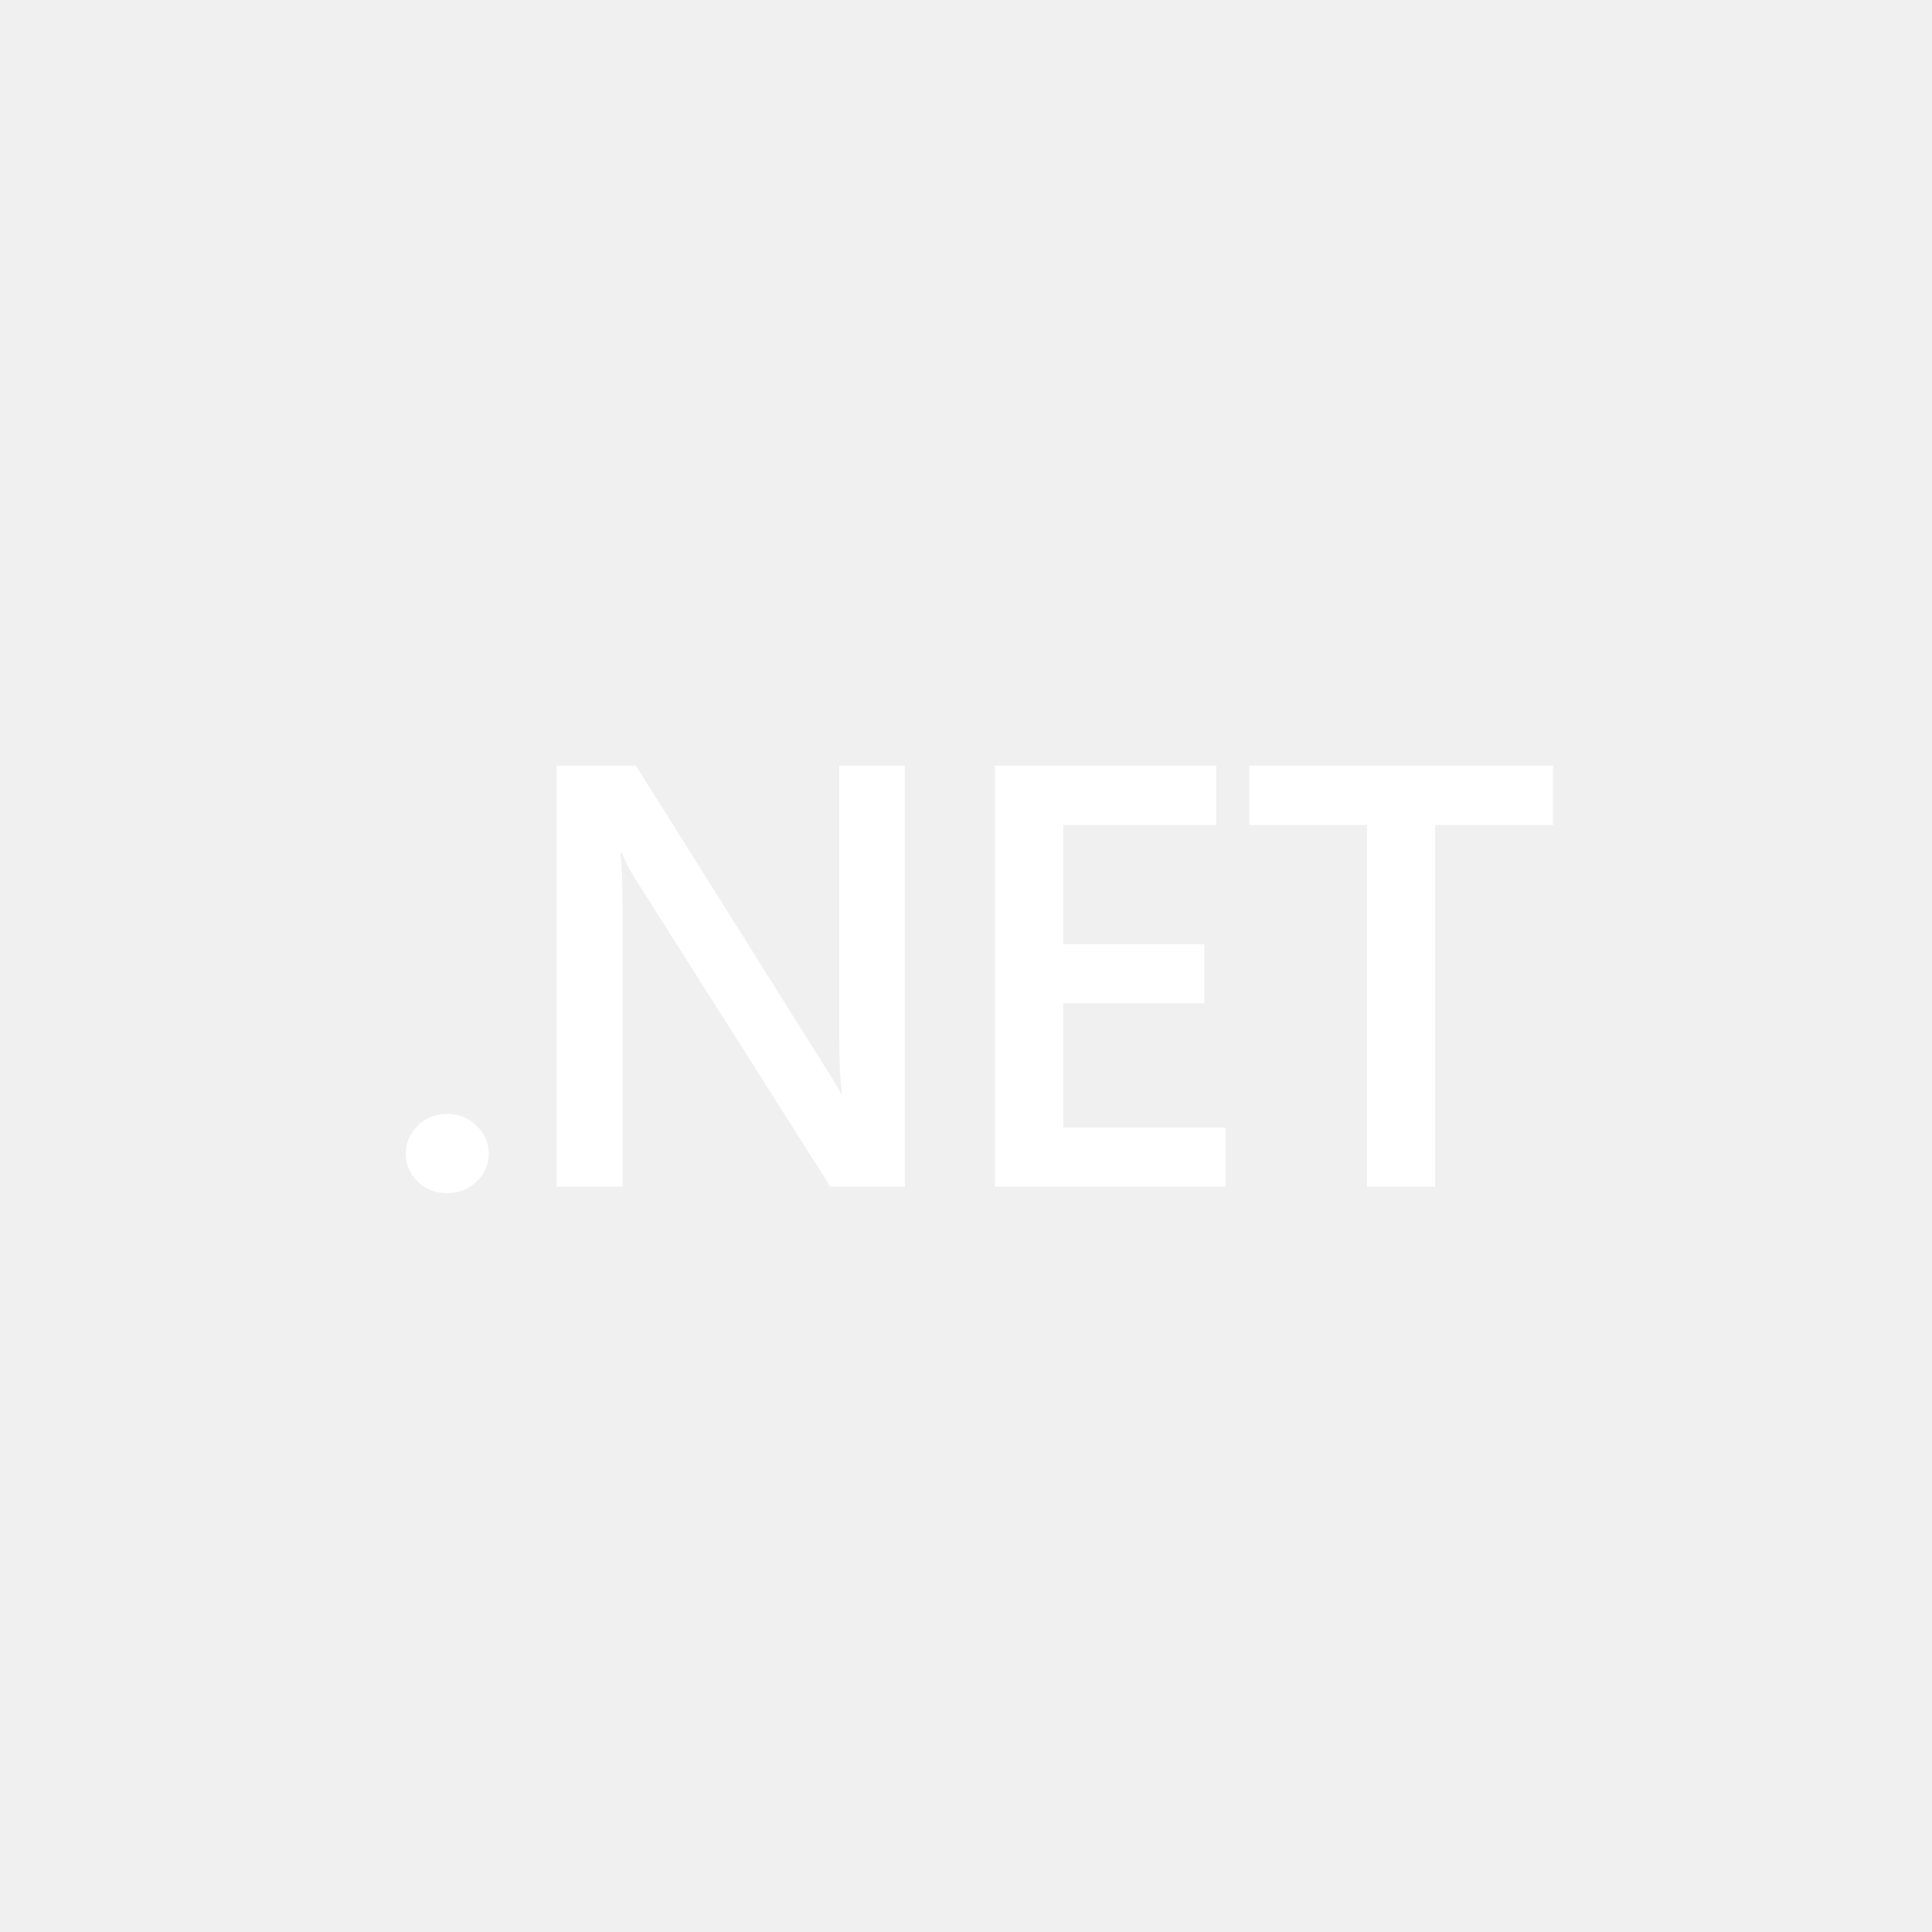
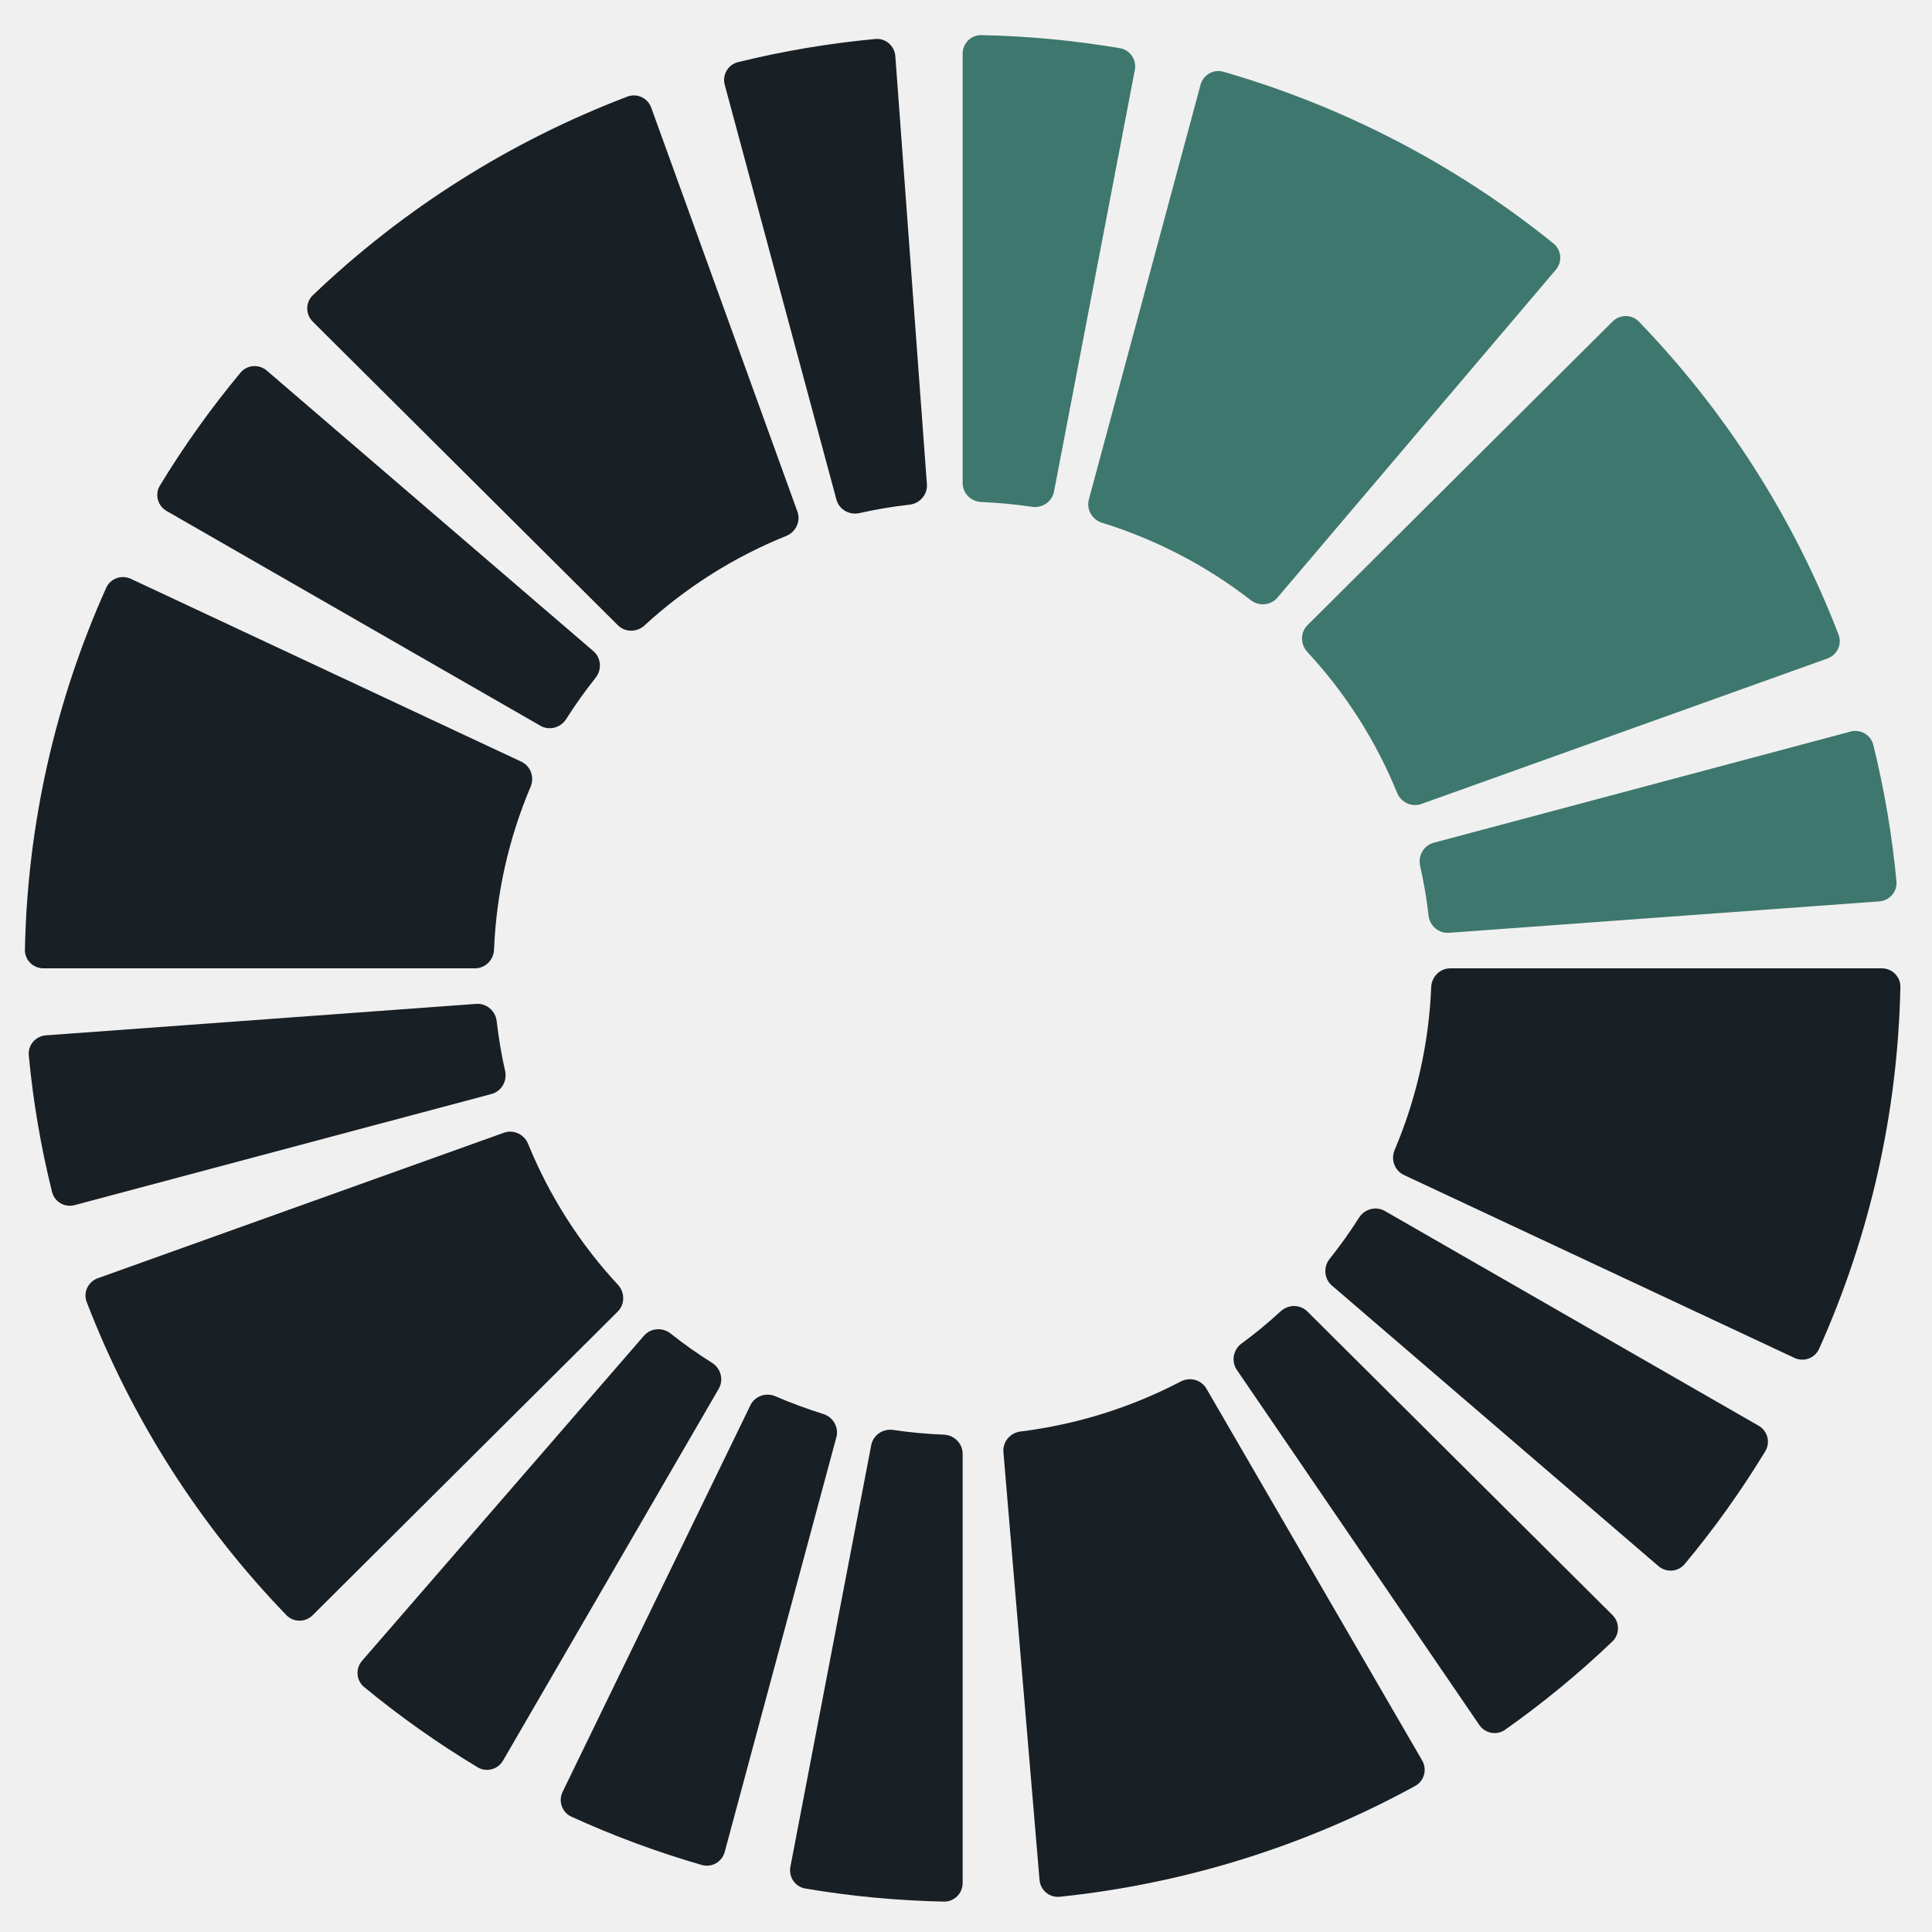
- <svg xmlns="http://www.w3.org/2000/svg" width="456" height="456" viewBox="0 0 456 456" version="1.1" xml:space="preserve" style="fill-rule:evenodd;clip-rule:evenodd;stroke-linejoin:round;stroke-miterlimit:2;">
-   <path d="m 105.5,281.609 c -2.703,0 -5.001,-0.9 -6.893,-2.702 -1.892,-1.848 -2.838,-4.042 -2.838,-6.582 0,-2.587 0.946,-4.804 2.838,-6.652 1.892,-1.848 4.19,-2.772 6.893,-2.772 2.748,0 5.068,0.924 6.96,2.772 1.937,1.848 2.906,4.064 2.906,6.652 0,2.54 -0.968,4.734 -2.906,6.582 -1.892,1.802 -4.212,2.702 -6.96,2.702 z" style="fill:#ffffff;fill-rule:nonzero;stroke-width:0.838" />
-   <path d="M 213.561,280.084 H 195.99 L 149.7,207.054 c -1.171,-1.848 -2.14,-3.765 -2.906,-5.751 h -0.406 c 0.361,2.125 0.541,6.675 0.541,13.65 v 65.132 h -15.543 v -99.36 h 18.719 l 44.737,71.298 c 1.892,2.957 3.109,4.989 3.649,6.098 h 0.27 c -0.45,-2.632 -0.676,-7.09 -0.676,-13.373 v -64.023 h 15.476 z" style="fill:#ffffff;fill-rule:nonzero;stroke-width:0.838" />
-   <path d="m 289.251,280.084 h -54.401 v -99.36 h 52.238 v 13.997 h -36.154 v 28.131 h 33.316 v 13.927 h -33.316 v 29.378 h 38.316 z" style="fill:#ffffff;fill-rule:nonzero;stroke-width:0.838" />
-   <path d="M 366.565,194.721 H 338.722 v 85.363 h -16.084 v -85.363 h -27.775 v -13.997 h 71.701 z" style="fill:#ffffff;fill-rule:nonzero;stroke-width:0.838" />
+ <svg xmlns="http://www.w3.org/2000/svg" width="38" height="38" viewBox="0 0 38 38" fill="none">
+   <path d="M18.934 1.056C18.934 0.852 19.098 0.687 19.302 0.691C20.215 0.709 21.126 0.795 22.027 0.948C22.228 0.981 22.359 1.175 22.321 1.375L20.731 9.669C20.693 9.868 20.5 9.998 20.3 9.968C19.969 9.919 19.636 9.888 19.302 9.874C19.098 9.866 18.934 9.702 18.934 9.499V1.056Z" fill="#3E776D" />
+   <path d="M23.613 1.668C23.666 1.472 23.867 1.355 24.062 1.411C26.432 2.094 28.64 3.242 30.555 4.789C30.714 4.917 30.733 5.15 30.601 5.306L25.124 11.756C24.993 11.91 24.762 11.929 24.602 11.805C23.727 11.126 22.735 10.61 21.675 10.282C21.481 10.222 21.364 10.02 21.417 9.823L23.613 1.668Z" fill="#3E776D" />
+   <path d="M31.718 6.323C31.862 6.18 32.094 6.18 32.235 6.326C33.944 8.096 35.279 10.189 36.162 12.482C36.235 12.672 36.135 12.883 35.943 12.952L27.957 15.813C27.767 15.882 27.557 15.782 27.48 15.595C27.063 14.572 26.465 13.633 25.713 12.822C25.574 12.672 25.573 12.438 25.718 12.295L31.718 6.323Z" fill="#3E776D" />
+   <path d="M37.013 19.046C37.217 19.046 37.382 19.211 37.378 19.414C37.328 21.869 36.785 24.288 35.779 26.53C35.696 26.715 35.477 26.794 35.294 26.708L27.614 23.111C27.43 23.025 27.351 22.805 27.431 22.618C27.862 21.602 28.106 20.516 28.15 19.414C28.158 19.211 28.322 19.046 28.526 19.046H37.013Z" fill="#181F25" />
+   <path d="M27.972 34.626C28.074 34.802 28.014 35.029 27.835 35.127C25.674 36.311 23.297 37.052 20.843 37.307C20.641 37.328 20.463 37.177 20.446 36.974L19.736 28.561C19.719 28.358 19.87 28.181 20.072 28.156C21.173 28.019 22.241 27.686 23.224 27.172C23.404 27.078 23.628 27.138 23.729 27.313L27.972 34.626Z" fill="#181F25" />
+   <path d="M6.149 31.77C6.005 31.913 5.773 31.913 5.632 31.767C3.923 29.997 2.588 27.904 1.706 25.611C1.632 25.421 1.732 25.209 1.924 25.141L9.91 22.28C10.101 22.211 10.31 22.31 10.387 22.498C10.804 23.521 11.402 24.46 12.155 25.271C12.293 25.421 12.294 25.654 12.149 25.798L6.149 31.77Z" fill="#181F25" />
+   <path d="M6.151 6.326C6.007 6.182 6.006 5.947 6.154 5.806C7.933 4.106 10.037 2.777 12.34 1.9C12.53 1.828 12.74 1.927 12.809 2.118L15.684 10.062C15.753 10.254 15.653 10.465 15.464 10.541C14.436 10.956 13.491 11.553 12.676 12.302C12.527 12.44 12.295 12.44 12.152 12.297L6.151 6.326Z" fill="#181F25" />
+   <path d="M14.255 1.669C14.202 1.473 14.319 1.27 14.516 1.222C15.404 1.004 16.306 0.852 17.216 0.767C17.418 0.748 17.595 0.901 17.61 1.104L18.231 9.524C18.246 9.727 18.093 9.903 17.891 9.926C17.559 9.963 17.229 10.019 16.903 10.092C16.705 10.137 16.503 10.021 16.451 9.825L14.255 1.669Z" fill="#181F25" />
+   <path d="M0.854 19.046C0.651 19.046 0.485 18.881 0.49 18.678C0.539 16.224 1.083 13.804 2.088 11.563C2.171 11.378 2.39 11.299 2.574 11.385L10.253 14.981C10.438 15.068 10.516 15.287 10.436 15.475C10.005 16.491 9.762 17.576 9.717 18.678C9.709 18.881 9.545 19.046 9.342 19.046L0.854 19.046Z" fill="#181F25" />
+   <path d="M36.398 14.389C36.594 14.337 36.796 14.453 36.845 14.65C37.063 15.533 37.216 16.43 37.301 17.335C37.32 17.537 37.167 17.714 36.964 17.729L28.5 18.347C28.297 18.362 28.121 18.21 28.098 18.008C28.061 17.679 28.005 17.352 27.932 17.029C27.887 16.83 28.003 16.628 28.2 16.576L36.398 14.389Z" fill="#3E776D" />
+   <path d="M31.716 31.767C31.86 31.911 31.861 32.145 31.713 32.286C31.054 32.916 30.349 33.496 29.604 34.022C29.439 34.139 29.21 34.095 29.096 33.928L24.327 26.944C24.212 26.775 24.256 26.546 24.42 26.425C24.689 26.228 24.946 26.016 25.191 25.79C25.34 25.653 25.572 25.653 25.715 25.796L31.716 31.767Z" fill="#181F25" />
+   <path d="M9.894 34.629C9.792 34.804 9.567 34.864 9.394 34.76C8.612 34.29 7.866 33.762 7.162 33.182C7.005 33.052 6.988 32.819 7.122 32.665L12.666 26.272C12.799 26.119 13.03 26.102 13.189 26.228C13.45 26.435 13.723 26.628 14.005 26.805C14.178 26.914 14.239 27.139 14.136 27.316L9.894 34.629Z" fill="#181F25" />
+   <path d="M3.278 10.051C3.101 9.95 3.04 9.723 3.146 9.549C3.619 8.771 4.149 8.029 4.731 7.329C4.861 7.174 5.093 7.157 5.247 7.289L11.671 12.807C11.825 12.94 11.842 13.173 11.714 13.332C11.507 13.592 11.314 13.863 11.136 14.143C11.027 14.315 10.803 14.375 10.628 14.274L3.278 10.051Z" fill="#181F25" />
+   <path d="M1.469 23.703C1.273 23.756 1.071 23.64 1.023 23.442C0.804 22.56 0.651 21.663 0.566 20.758C0.547 20.555 0.7 20.379 0.903 20.364L9.368 19.745C9.57 19.731 9.746 19.883 9.769 20.085C9.807 20.414 9.862 20.741 9.935 21.064C9.98 21.263 9.864 21.465 9.668 21.517L1.469 23.703Z" fill="#181F25" />
+   <path d="M14.254 36.425C14.202 36.621 14 36.738 13.805 36.682C12.927 36.429 12.07 36.111 11.239 35.732C11.054 35.647 10.977 35.426 11.066 35.243L14.759 27.641C14.847 27.458 15.066 27.383 15.252 27.463C15.559 27.596 15.873 27.712 16.192 27.811C16.386 27.871 16.503 28.073 16.45 28.269L14.254 36.425Z" fill="#181F25" />
+   <path d="M18.934 37.037C18.934 37.24 18.769 37.406 18.566 37.402C17.652 37.383 16.741 37.298 15.84 37.145C15.639 37.111 15.508 36.918 15.546 36.718L17.136 28.424C17.174 28.225 17.367 28.095 17.567 28.125C17.898 28.174 18.231 28.205 18.566 28.218C18.769 28.227 18.934 28.391 18.934 28.594V37.037Z" fill="#181F25" />
+   <path d="M34.589 28.042C34.766 28.143 34.827 28.369 34.721 28.544C34.248 29.322 33.719 30.064 33.136 30.763C33.006 30.919 32.774 30.936 32.62 30.804L26.197 25.285C26.042 25.152 26.025 24.919 26.153 24.76C26.36 24.5 26.553 24.23 26.731 23.949C26.84 23.778 27.064 23.718 27.239 23.819L34.589 28.042Z" fill="#181F25" />
</svg>
